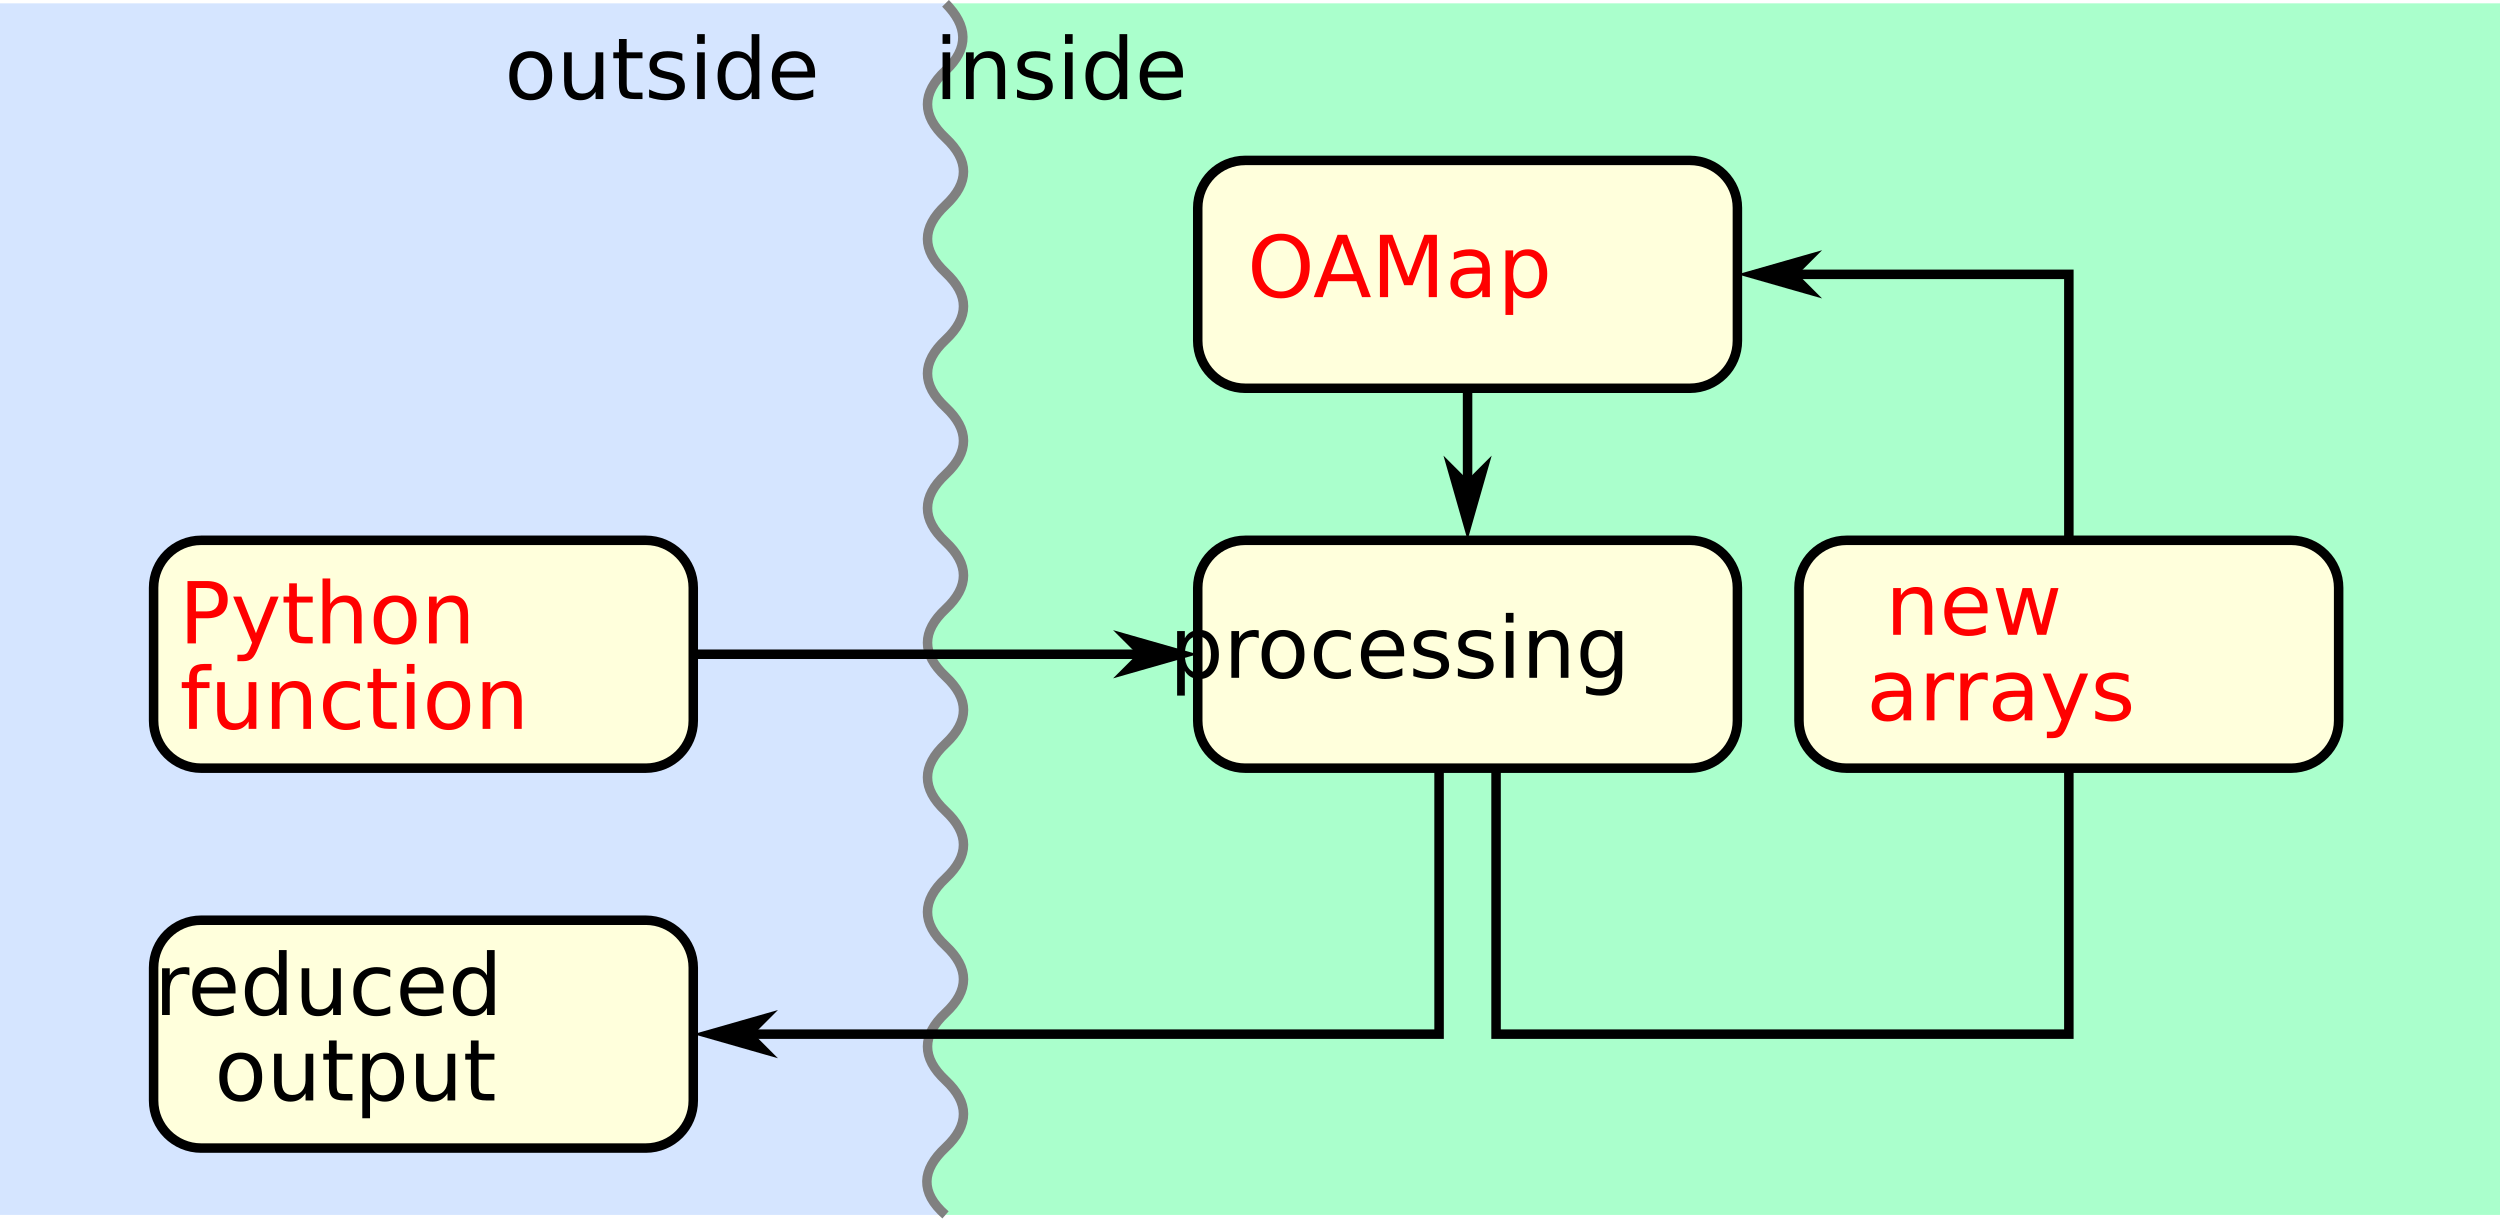
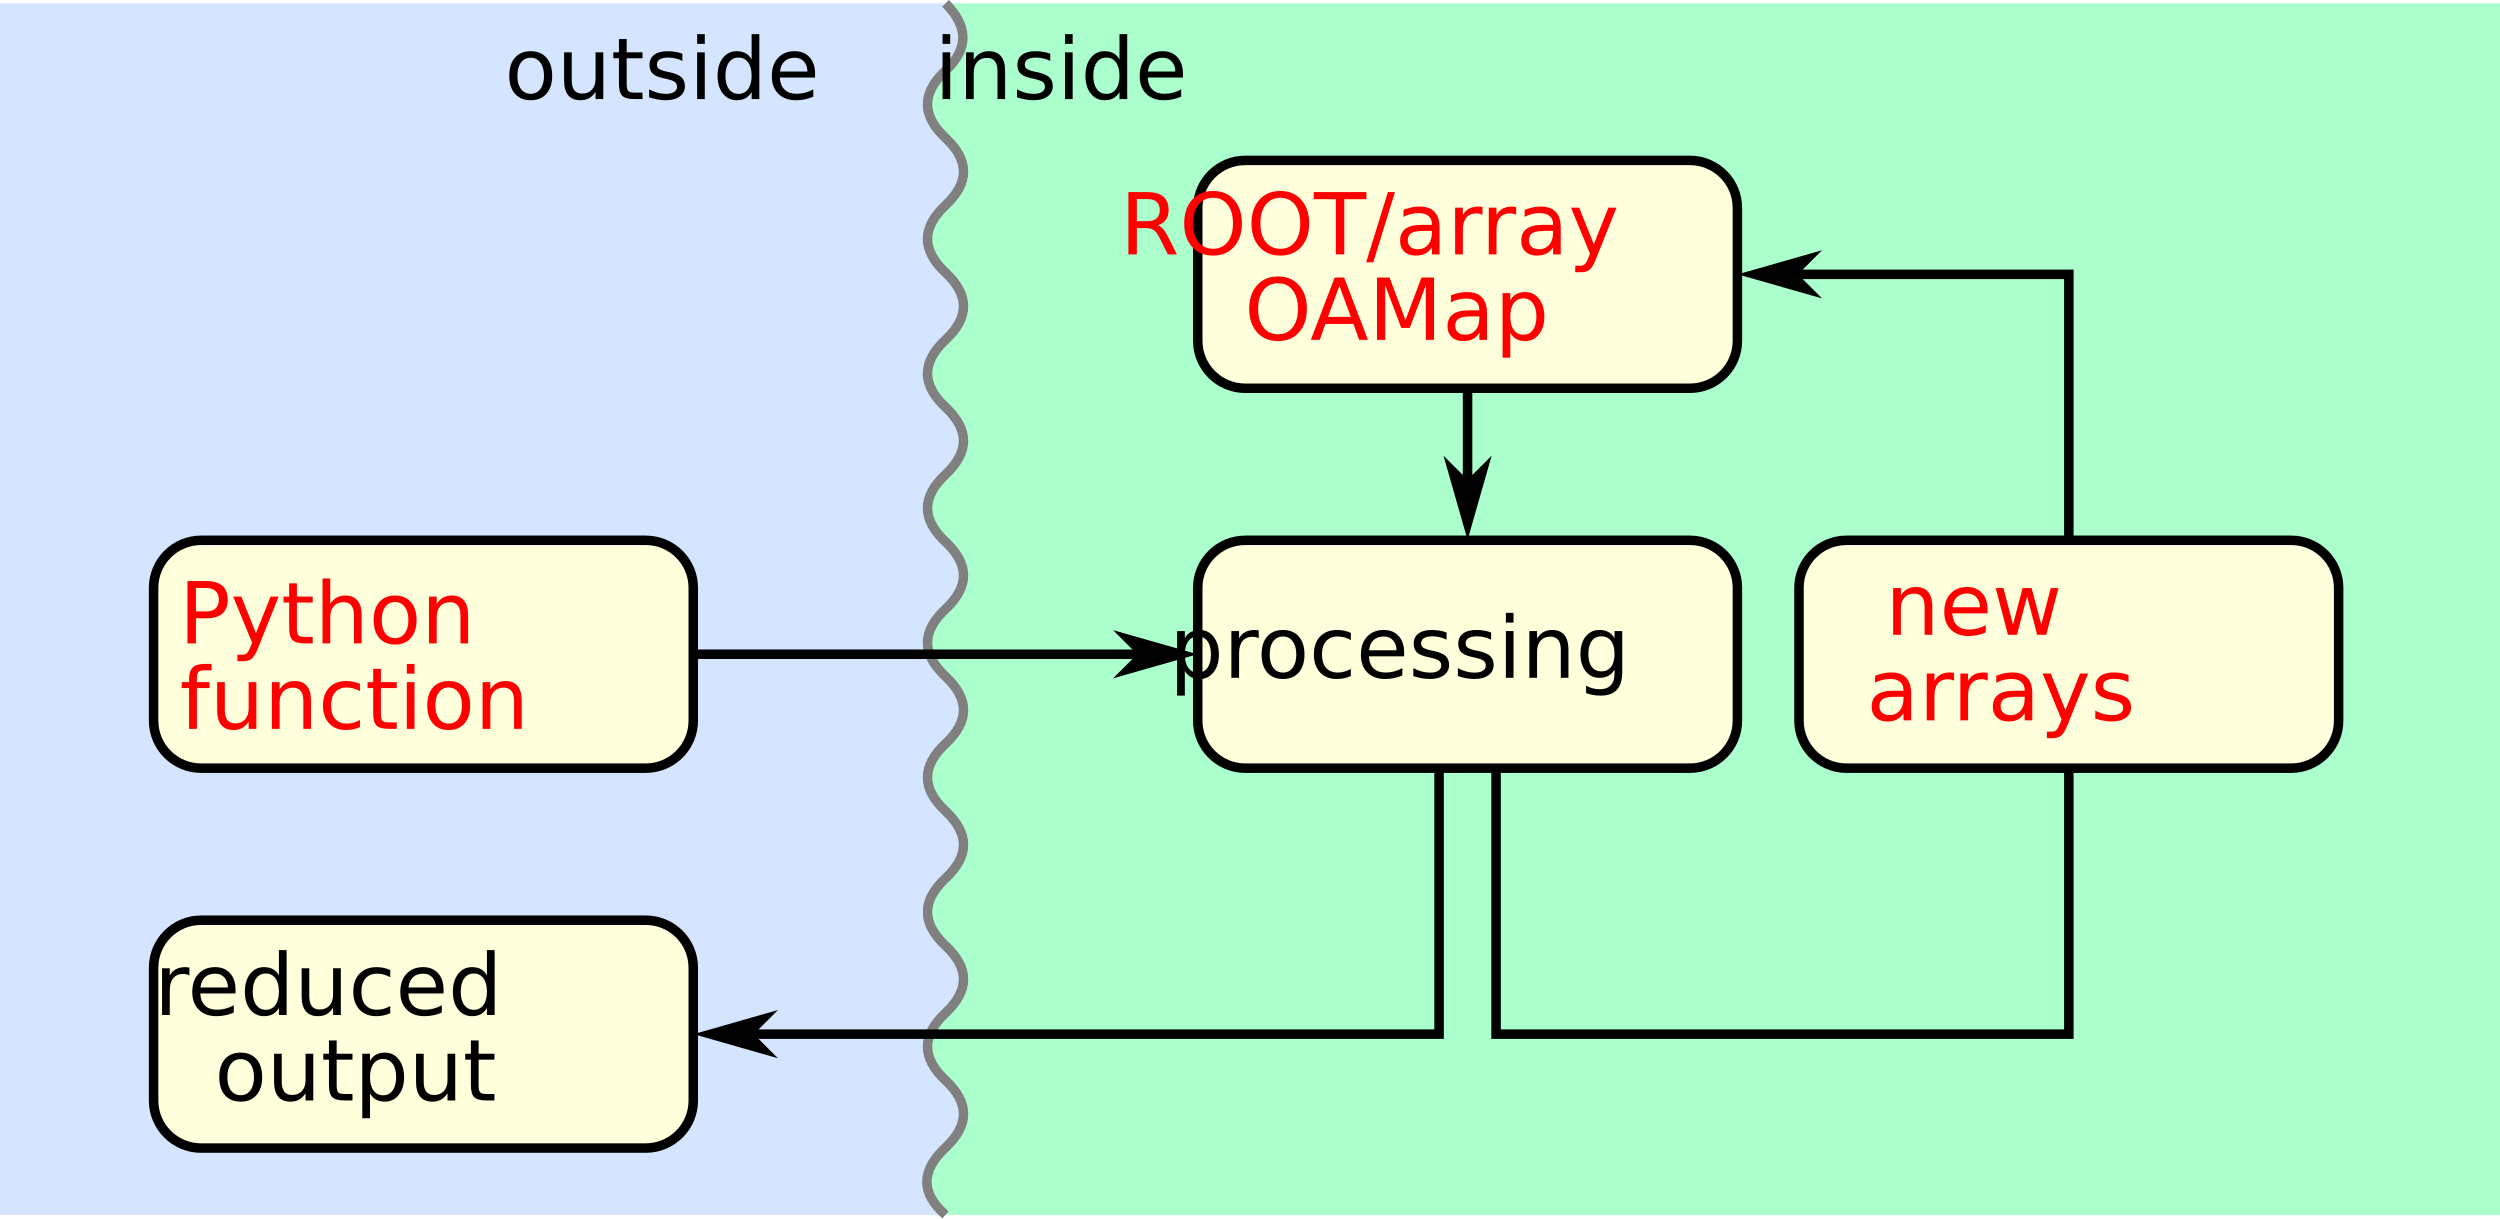
<svg xmlns="http://www.w3.org/2000/svg" xmlns:xlink="http://www.w3.org/1999/xlink" width="526.447" height="256.594" id="svg2" version="1.1">
  <defs id="defs4">
    <marker orient="auto" refY="0" refX="0" id="Arrow1Mend" style="overflow:visible">
      <path id="path3820" d="M 0,0 5,-5 -12.5,0 5,5 0,0 z" style="fill-rule:evenodd;stroke:#000000;stroke-width:1pt" transform="matrix(-0.4,0,0,-0.4,-4,0)" />
    </marker>
    <marker orient="auto" refY="0" refX="0" id="Arrow1Mend-3" style="overflow:visible">
      <path id="path3820-6" d="M 0,0 5,-5 -12.5,0 5,5 0,0 z" style="fill-rule:evenodd;stroke:#000000;stroke-width:1pt" transform="matrix(-0.4,0,0,-0.4,-4,0)" />
    </marker>
    <marker orient="auto" refY="0" refX="0" id="Arrow1Mend-0" style="overflow:visible">
      <path id="path3820-9" d="M 0,0 5,-5 -12.5,0 5,5 0,0 z" style="fill-rule:evenodd;stroke:#000000;stroke-width:1pt" transform="matrix(-0.4,0,0,-0.4,-4,0)" />
    </marker>
  </defs>
  <g id="layer1" transform="translate(-92.28571,-212.8125)">
    <path d="m 291.388,468.648 c -5.407,-4.725 -5.049,-9.446 0,-14.174 5.049,-4.728 5.049,-9.446 0,-14.174 -5.049,-4.728 -5.049,-9.446 0,-14.174 5.049,-4.728 5.049,-9.446 0,-14.174 -5.049,-4.728 -5.049,-9.446 0,-14.174 5.049,-4.728 5.049,-9.446 0,-14.174 -5.049,-4.728 -5.049,-9.446 0,-14.174 5.049,-4.728 5.049,-9.446 0,-14.174 -5.049,-4.728 -5.049,-9.446 0,-14.174 5.049,-4.728 5.049,-9.446 0,-14.174 -5.049,-4.728 -5.049,-9.446 0,-14.174 5.049,-4.728 5.049,-9.446 0,-14.174 -5.049,-4.728 -5.049,-9.446 0,-14.174 5.049,-4.728 5.049,-9.446 0,-14.174 -5.049,-4.728 -5.049,-9.446 0,-14.174 5.049,-4.728 5.049,-9.446 0,-14.174 -5.049,-4.728 -5.049,-9.446 0,-14.174 5.049,-4.728 4.684,-9.45 0,-14.174 l 327.344,0 0,255.137 z" style="color:#000000;fill:#aaffcc;stroke:none;stroke-width:2;marker:none;visibility:visible;display:inline;overflow:visible;enable-background:accumulate" id="path4572" />
    <path id="path4569" style="color:#000000;fill:#d5e5ff;stroke:none;stroke-width:2;marker:none;visibility:visible;display:inline;overflow:visible;enable-background:accumulate" d="m 291.388,468.648 c -5.407,-4.725 -5.049,-9.446 0,-14.174 5.049,-4.728 5.049,-9.446 0,-14.174 -5.049,-4.728 -5.049,-9.446 0,-14.174 5.049,-4.728 5.049,-9.446 0,-14.174 -5.049,-4.728 -5.049,-9.446 0,-14.174 5.049,-4.728 5.049,-9.446 0,-14.174 -5.049,-4.728 -5.049,-9.446 0,-14.174 5.049,-4.728 5.049,-9.446 0,-14.174 -5.049,-4.728 -5.049,-9.446 0,-14.174 5.049,-4.728 5.049,-9.446 0,-14.174 -5.049,-4.728 -5.049,-9.446 0,-14.174 5.049,-4.728 5.049,-9.446 0,-14.174 -5.049,-4.728 -5.049,-9.446 0,-14.174 5.049,-4.728 5.049,-9.446 0,-14.174 -5.049,-4.728 -5.049,-9.446 0,-14.174 5.049,-4.728 5.049,-9.446 0,-14.174 -5.049,-4.728 -5.049,-9.446 0,-14.174 5.049,-4.728 4.684,-9.45 0,-14.174 l -199.103,0 0,255.137 z" />
    <rect style="color:#000000;fill:#ffffdc;fill-opacity:1;stroke:#000000;stroke-width:2;stroke-linecap:butt;stroke-linejoin:miter;stroke-miterlimit:4;stroke-opacity:1;stroke-dasharray:none;stroke-dashoffset:0;marker:none;visibility:visible;display:inline;overflow:visible;enable-background:accumulate" id="rect3029" width="113.642" height="47.982" x="124.631" y="406.591" rx="10" ry="10" />
    <use x="0" y="0" xlink:href="#rect3029" id="use3031" width="744.094" height="1052.362" transform="translate(0,-80)" style="fill:#ffe6d5" />
    <use x="0" y="0" xlink:href="#rect3029" id="use3033" transform="translate(219.8728,-160)" width="744.094" height="1052.362" />
    <use x="0" y="0" xlink:href="#rect3029" id="use3035" transform="translate(219.8728,-80)" width="744.094" height="1052.362" />
    <text xml:space="preserve" style="font-size:18px;font-style:normal;font-variant:normal;font-weight:normal;font-stretch:normal;text-align:center;line-height:100%;letter-spacing:0px;word-spacing:0px;text-anchor:middle;fill:#000000;fill-opacity:1;stroke:none;font-family:DejaVu Sans;-inkscape-font-specification:DejaVu Sans" x="181.223" y="348.292" id="text2985">
      <tspan x="181.223" y="348.292" id="tspan2989" style="line-height:100%;fill:#ff0000">Python</tspan>
      <tspan x="181.223" y="366.292" style="line-height:100%;fill:#ff0000" id="tspan3259">function</tspan>
    </text>
    <text id="text3001" y="355.548" x="401.325" style="font-size:18px;font-style:normal;font-variant:normal;font-weight:normal;font-stretch:normal;text-align:center;line-height:100%;letter-spacing:0px;word-spacing:0px;text-anchor:middle;fill:#000000;fill-opacity:1;stroke:none;font-family:DejaVu Sans;-inkscape-font-specification:DejaVu Sans" xml:space="preserve">
      <tspan style="line-height:100%" id="tspan3005" y="355.548" x="401.325">processing</tspan>
    </text>
    <text id="text3009" y="426.548" x="181.452" style="font-size:18px;font-style:normal;font-variant:normal;font-weight:normal;font-stretch:normal;text-align:center;line-height:100%;letter-spacing:0px;word-spacing:0px;text-anchor:middle;fill:#000000;fill-opacity:1;stroke:none;font-family:DejaVu Sans;-inkscape-font-specification:DejaVu Sans" xml:space="preserve">
      <tspan style="line-height:100%" id="tspan3013" y="426.548" x="181.452">reduced</tspan>
      <tspan style="line-height:100%" y="444.548" x="181.452" id="tspan3027">output</tspan>
    </text>
-     <text id="text3015" y="275.389" x="401.316" style="font-size:18px;font-style:normal;font-variant:normal;font-weight:normal;font-stretch:normal;text-align:center;line-height:100%;letter-spacing:0px;word-spacing:0px;text-anchor:middle;fill:#000000;fill-opacity:1;stroke:none;font-family:DejaVu Sans;-inkscape-font-specification:DejaVu Sans" xml:space="preserve">
-       <tspan style="line-height:100%;fill:#ff0000" y="275.389" x="401.316" id="tspan3020">OAMap</tspan>
+     <text id="text3015" y="266.389" x="400.709" style="font-size:18px;font-style:normal;font-variant:normal;font-weight:normal;font-stretch:normal;text-align:center;line-height:100%;letter-spacing:0px;word-spacing:0px;text-anchor:middle;fill:#000000;fill-opacity:1;stroke:none;font-family:DejaVu Sans;-inkscape-font-specification:DejaVu Sans" xml:space="preserve">
+       <tspan style="line-height:100%;fill:#ff0000" y="266.389" x="400.709" id="tspan3020">ROOT/array</tspan>
+       <tspan style="line-height:100%;fill:#ff0000" y="284.389" x="400.709" id="tspan3262">OAMap</tspan>
    </text>
    <path style="color:#000000;fill:none;stroke:#000000;stroke-width:2;stroke-linecap:butt;stroke-linejoin:miter;stroke-miterlimit:4;stroke-opacity:1;stroke-dasharray:none;stroke-dashoffset:0;marker:none;marker-end:url(#Arrow1Mend);visibility:visible;display:inline;overflow:visible;enable-background:accumulate" d="m 401.325,294.573 0,28.018" id="path3805" />
    <path id="path4528" style="color:#000000;fill:none;stroke:#808080;stroke-width:2;stroke-linecap:butt;stroke-linejoin:miter;stroke-miterlimit:4;stroke-opacity:1;stroke-dasharray:none;stroke-dashoffset:0;marker:none;visibility:visible;display:inline;overflow:visible;enable-background:accumulate" d="m 291.388,213.512 c 4.684,4.725 5.049,9.446 0,14.174 -5.049,4.728 -5.049,9.446 0,14.174 5.049,4.728 5.049,9.446 0,14.174 -5.049,4.728 -5.049,9.446 0,14.174 5.049,4.728 5.049,9.446 0,14.174 -5.049,4.728 -5.049,9.446 0,14.174 5.049,4.728 5.049,9.446 0,14.174 -5.049,4.728 -5.049,9.446 0,14.174 5.049,4.728 5.049,9.446 0,14.174 -5.049,4.728 -5.049,9.446 0,14.174 5.049,4.728 5.049,9.446 0,14.174 -5.049,4.728 -5.049,9.446 0,14.174 5.049,4.728 5.049,9.446 0,14.174 -5.049,4.728 -5.049,9.446 0,14.174 5.049,4.728 5.049,9.446 0,14.174 -5.049,4.728 -5.049,9.446 0,14.174 5.049,4.728 5.049,9.446 0,14.174 -5.049,4.728 -5.407,9.45 0,14.174" />
    <path style="color:#000000;fill:none;stroke:#000000;stroke-width:2;stroke-linecap:butt;stroke-linejoin:miter;stroke-miterlimit:4;stroke-opacity:1;stroke-dasharray:none;stroke-dashoffset:0;marker:none;marker-end:url(#Arrow1Mend);visibility:visible;display:inline;overflow:visible;enable-background:accumulate" d="m 238.273,350.582 102.231,0" id="path4251" />
    <path id="path4439" style="color:#000000;fill:none;stroke:#000000;stroke-width:2;stroke-linecap:butt;stroke-linejoin:miter;stroke-miterlimit:4;stroke-opacity:1;stroke-dasharray:none;stroke-dashoffset:0;marker:none;marker-end:url(#Arrow1Mend);visibility:visible;display:inline;overflow:visible;enable-background:accumulate" d="m 395.325,374.573 0,56.009 -153.052,0" />
    <text xml:space="preserve" style="font-size:18px;font-style:normal;font-variant:normal;font-weight:normal;font-stretch:normal;text-align:center;line-height:125%;letter-spacing:0px;word-spacing:0px;text-anchor:middle;fill:#000000;fill-opacity:1;stroke:none;font-family:DejaVu Sans;-inkscape-font-specification:DejaVu Sans" x="246.013" y="233.674" id="text4574">
      <tspan id="tspan4576" x="246.013" y="233.674">outside</tspan>
    </text>
    <text id="text4578" y="233.674" x="330.013" style="font-size:18px;font-style:normal;font-variant:normal;font-weight:normal;font-stretch:normal;text-align:center;line-height:125%;letter-spacing:0px;word-spacing:0px;text-anchor:middle;fill:#000000;fill-opacity:1;stroke:none;font-family:DejaVu Sans;-inkscape-font-specification:DejaVu Sans" xml:space="preserve">
      <tspan y="233.674" x="330.013" id="tspan4580">inside</tspan>
    </text>
    <path id="path4624" style="color:#000000;fill:none;stroke:#000000;stroke-width:2;stroke-linecap:butt;stroke-linejoin:miter;stroke-miterlimit:4;stroke-opacity:1;stroke-dasharray:none;stroke-dashoffset:0;marker:none;marker-end:url(#Arrow1Mend);visibility:visible;display:inline;overflow:visible;enable-background:accumulate" d="m 407.325,374.573 0,56.009 120.618,0 0,-160 -65.796,0" />
    <rect ry="10" rx="10" y="326.591" x="471.113" height="47.982" width="113.642" id="rect4676" style="color:#000000;fill:#ffffdc;fill-opacity:1;stroke:#000000;stroke-width:2;stroke-linecap:butt;stroke-linejoin:miter;stroke-miterlimit:4;stroke-opacity:1;stroke-dasharray:none;stroke-dashoffset:0;marker:none;visibility:visible;display:inline;overflow:visible;enable-background:accumulate" />
    <text xml:space="preserve" style="font-size:18px;font-style:normal;font-variant:normal;font-weight:normal;font-stretch:normal;text-align:center;line-height:100%;letter-spacing:0px;word-spacing:0px;text-anchor:middle;fill:#000000;fill-opacity:1;stroke:none;font-family:DejaVu Sans;-inkscape-font-specification:DejaVu Sans" x="527.934" y="346.495" id="text4678">
      <tspan id="tspan4682" x="527.934" y="346.495" style="line-height:100%;fill:#ff0000">new</tspan>
      <tspan x="527.934" y="364.495" style="line-height:100%;fill:#ff0000" id="tspan4686">arrays</tspan>
    </text>
  </g>
</svg>
